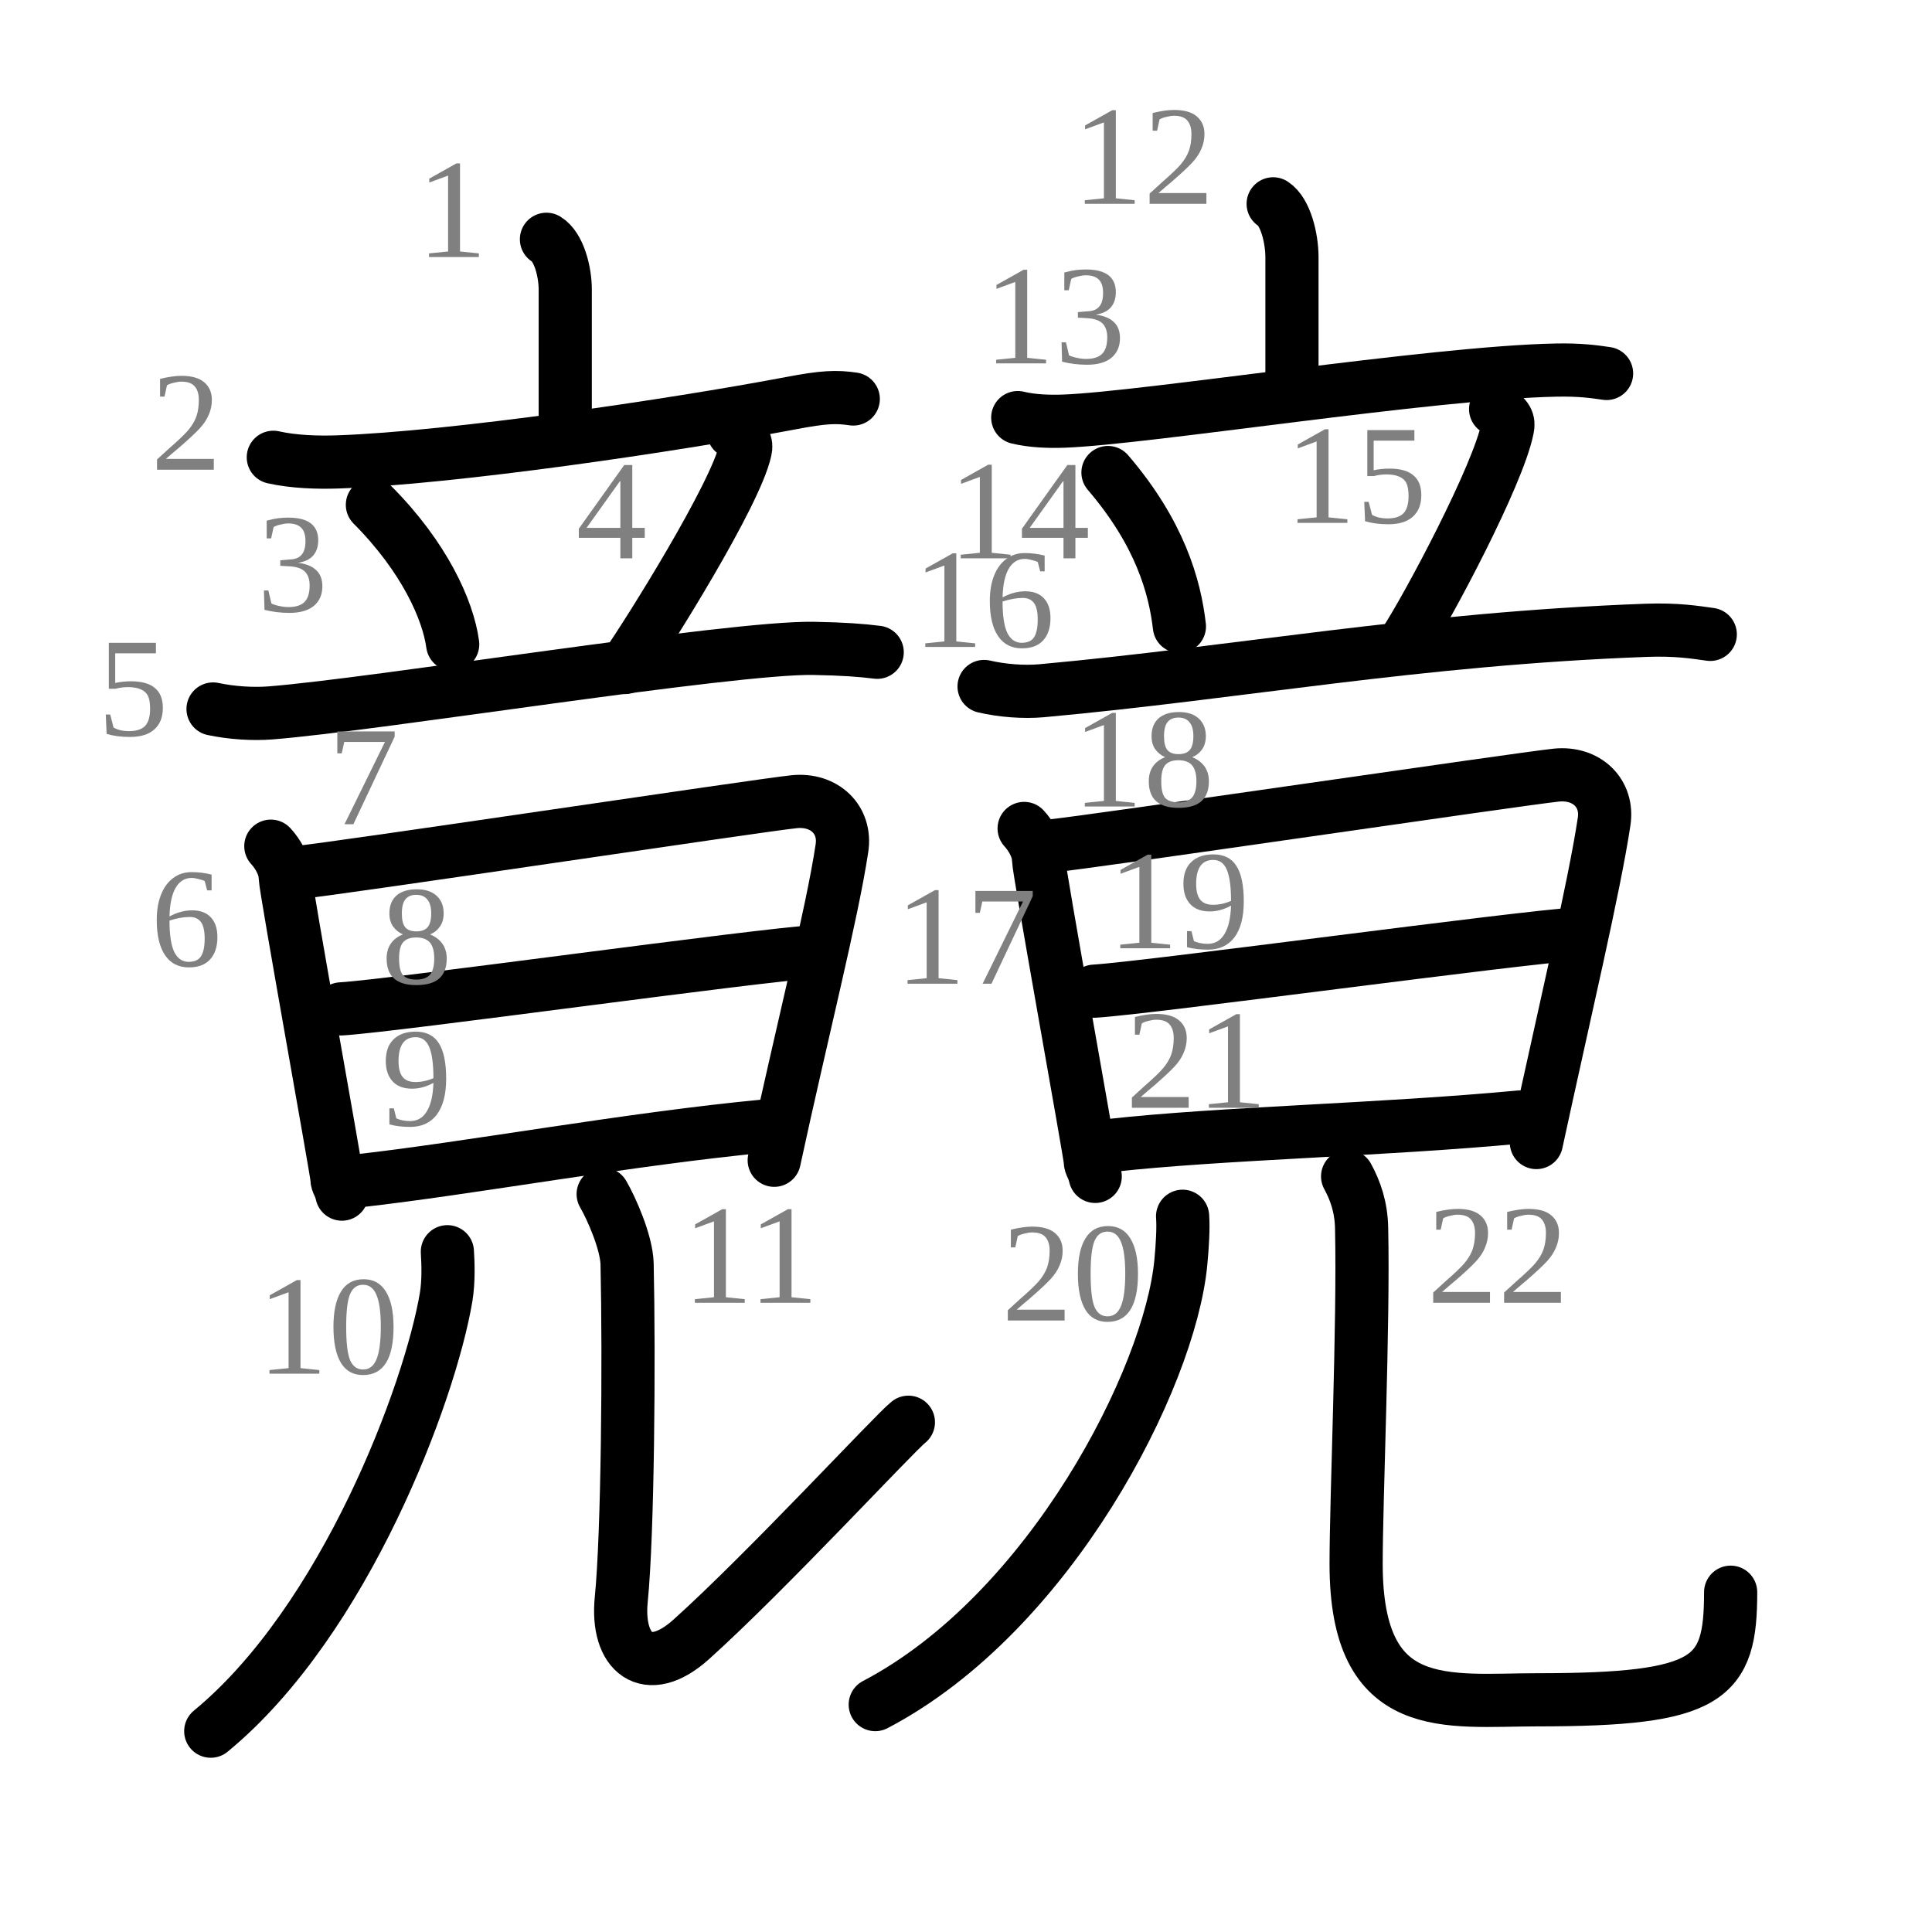
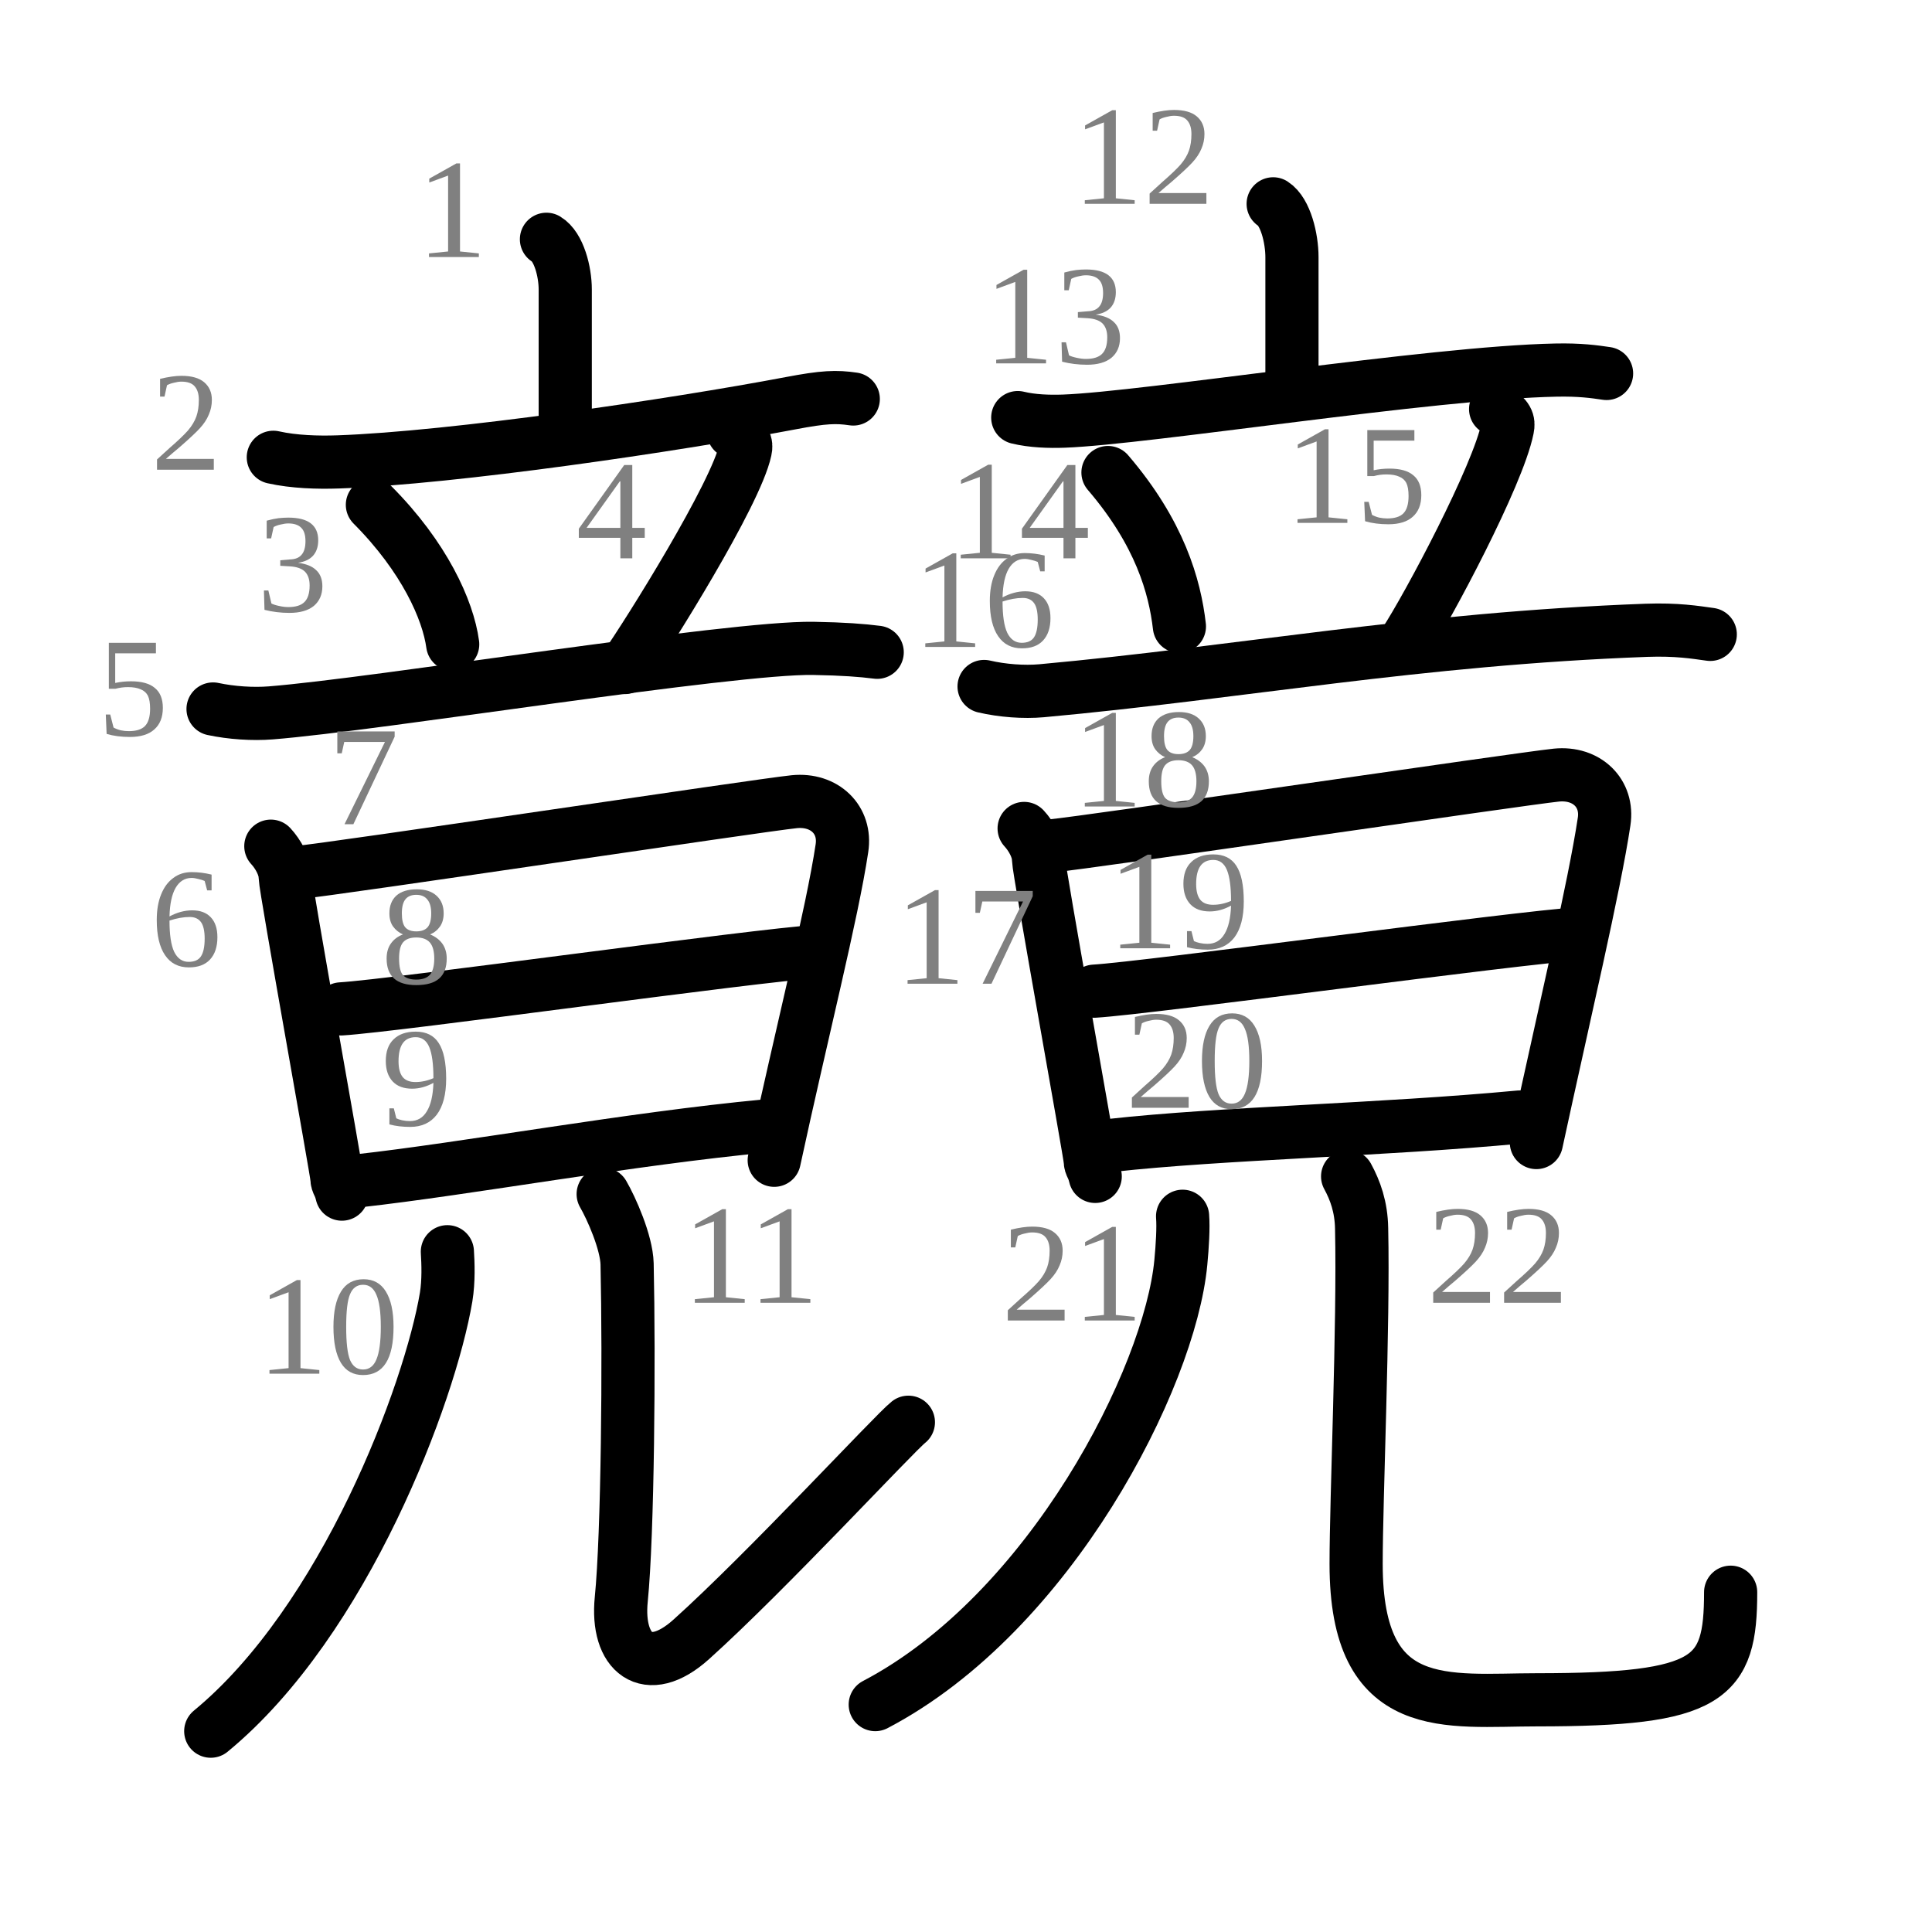
<svg xmlns="http://www.w3.org/2000/svg" xmlns:ns1="http://kanjivg.tagaini.net" width="109" height="109" viewBox="0 0 109 109">
  <g id="kvg:StrokePaths_07af8" style="fill:none;stroke:#000000;stroke-width:3;stroke-linecap:round;stroke-linejoin:round;">
    <g id="kvg:07af8" ns1:element="竸">
      <g id="kvg:07af8-g1" ns1:element="竟" ns1:position="left">
        <g id="kvg:07af8-g2" ns1:element="立" ns1:position="top" ns1:radical="general">
          <g id="kvg:07af8-g3" ns1:element="音" ns1:part="1">
            <g id="kvg:07af8-g4" ns1:element="亠" ns1:position="top">
              <path id="kvg:07af8-s1" ns1:type="㇑a" d="M30.83,13.5c0.7,0.42,1.06,1.83,1.06,2.83c0,0.99,0,4.41,0,7.11" />
              <path id="kvg:07af8-s2" ns1:type="㇐" d="M15.42,25.8c1.16,0.26,2.51,0.3,3.66,0.26C25.6,25.83,38,24,44.6,22.75c1.89-0.36,2.58-0.38,3.54-0.24" />
            </g>
            <g id="kvg:07af8-g5" ns1:position="bottom">
              <path id="kvg:07af8-s3" ns1:type="㇔" d="M21.01,28.48c2.93,2.94,4.27,5.94,4.53,7.87" />
              <path id="kvg:07af8-s4" ns1:type="㇒" d="M41.38,24.37c0.67,0.44,0.75,0.66,0.67,1.02c-0.53,2.48-5.47,10.37-6.8,12.27" />
              <path id="kvg:07af8-s5" ns1:type="㇐" d="M12.02,40c1.03,0.22,2.24,0.3,3.25,0.22c5.98-0.47,25.98-3.72,30.62-3.64c1.71,0.03,2.74,0.11,3.6,0.22" />
            </g>
          </g>
        </g>
        <g id="kvg:07af8-g6" ns1:position="bottom">
          <g id="kvg:07af8-g7" ns1:element="日">
            <g id="kvg:07af8-g8" ns1:element="音" ns1:part="2">
              <path id="kvg:07af8-s6" ns1:type="㇑" d="M15.28,47.74c0.4,0.43,0.81,1.14,0.81,1.74c0.01,0.61,2.92,16.69,2.92,17c0,0.3,0.14,0.3,0.28,0.89" />
              <path id="kvg:07af8-s7" ns1:type="㇕" d="M16.75,49.23c2.25-0.21,26.01-3.79,28.06-4c1.71-0.17,2.94,1.02,2.69,2.63c-0.55,3.67-2.26,10.38-3.82,17.6" />
              <path id="kvg:07af8-s8" ns1:type="㇐" d="M19.24,56.92c3.05-0.18,23.45-3.04,26.89-3.24" />
              <path id="kvg:07af8-s9" ns1:type="㇐" d="M20.2,66.62c6.21-0.69,15.29-2.37,23.03-3.1" />
            </g>
          </g>
          <g id="kvg:07af8-g9" ns1:element="儿">
            <g id="kvg:07af8-g10" ns1:element="八" ns1:variant="true">
              <g id="kvg:07af8-g11" ns1:element="丿" ns1:position="left">
                <path id="kvg:07af8-s10" ns1:type="㇒" d="M25.24,70.62c0.04,0.64,0.08,1.64-0.07,2.56c-0.91,5.4-5.71,18.26-13.28,24.49" />
              </g>
              <g id="kvg:07af8-g12" ns1:position="right">
                <path id="kvg:07af8-s11" ns1:type="㇟" d="M34.03,67.37c0.46,0.79,1.32,2.72,1.35,3.94c0.12,5.44,0.04,15.25-0.33,18.93c-0.3,3,1.45,4.5,3.95,2.25c4.25-3.82,11.45-11.62,12.25-12.25" />
              </g>
            </g>
          </g>
        </g>
      </g>
      <g id="kvg:07af8-g13" ns1:element="竟" ns1:position="right">
        <g id="kvg:07af8-g14" ns1:element="立" ns1:position="top" ns1:radical="general">
          <g id="kvg:07af8-g15" ns1:element="音" ns1:part="1">
            <g id="kvg:07af8-g16" ns1:element="亠" ns1:position="top">
              <path id="kvg:07af8-s12" ns1:type="㇑a" d="M71.83,11.5c0.7,0.45,1.06,1.95,1.06,3.01c0,1.06,0,4.7,0,7.57" />
              <path id="kvg:07af8-s13" ns1:type="㇐" d="M57.42,23.56c0.82,0.2,1.78,0.23,2.6,0.2c4.63-0.17,20.76-2.74,27.75-2.88c1.37-0.03,2.19,0.09,2.87,0.19" />
            </g>
            <g id="kvg:07af8-g17" ns1:position="bottom">
              <path id="kvg:07af8-s14" ns1:type="㇔" d="M62.51,26.66c2.93,3.42,3.77,6.43,4.03,8.68" />
              <path id="kvg:07af8-s15" ns1:type="㇒" d="M84.38,23.08c0.67,0.47,0.75,0.7,0.67,1.09c-0.53,2.65-4.47,10.05-5.8,12.08" />
              <path id="kvg:07af8-s16" ns1:type="㇐" d="M55.52,38.73c1.03,0.24,2.24,0.33,3.25,0.24c11.19-1.02,21.15-2.93,34.12-3.41c1.71-0.06,2.74,0.11,3.6,0.23" />
            </g>
          </g>
        </g>
        <g id="kvg:07af8-g18" ns1:position="bottom">
          <g id="kvg:07af8-g19" ns1:element="日">
            <g id="kvg:07af8-g20" ns1:element="音" ns1:part="2">
              <path id="kvg:07af8-s17" ns1:type="㇑" d="M57.78,46.74c0.4,0.43,0.81,1.14,0.81,1.74c0.01,0.61,2.92,16.69,2.92,17c0,0.3,0.14,0.3,0.28,0.89" />
              <path id="kvg:07af8-s18" ns1:type="㇕" d="M59.25,47.73c2.25-0.21,26.51-3.79,28.56-4c1.71-0.17,2.94,1.02,2.69,2.63c-0.55,3.67-2.26,10.88-3.82,18.1" />
              <path id="kvg:07af8-s19" ns1:type="㇐" d="M61.74,55.92c3.05-0.18,23.95-3.04,27.39-3.24" />
              <path id="kvg:07af8-s20" ns1:type="㇐" d="M62.7,64.62c6.21-0.69,15.29-0.87,23.03-1.6" />
            </g>
          </g>
          <g id="kvg:07af8-g21" ns1:element="儿">
            <g id="kvg:07af8-g22" ns1:element="八" ns1:variant="true">
              <g id="kvg:07af8-g23" ns1:element="丿" ns1:position="left">
                <path id="kvg:07af8-s21" ns1:type="㇒" d="M66.72,68.62c0.05,0.65-0.01,1.66-0.1,2.61C66,77.75,59.25,91,49.38,96.17" />
              </g>
              <g id="kvg:07af8-g24" ns1:position="right">
                <path id="kvg:07af8-s22" ns1:type="㇟" d="M76.03,66.37c0.43,0.79,0.77,1.72,0.79,2.94c0.12,5.44-0.31,15.23-0.31,18.93c0,8.64,5.15,7.66,10.21,7.66c9.77,0,10.92-1.16,10.92-6.07" />
              </g>
            </g>
          </g>
        </g>
      </g>
    </g>
  </g>
  <g id="kvg:StrokeNumbers_07af8" style="font-size:8;fill:#808080">
    <text transform="matrix(1 0 0 1 23.50 14.50)">1</text>
    <text transform="matrix(1 0 0 1 8.50 26.50)">2</text>
    <text transform="matrix(1 0 0 1 14.50 34.50)">3</text>
    <text transform="matrix(1 0 0 1 32.50 31.50)">4</text>
    <text transform="matrix(1 0 0 1 5.50 41.50)">5</text>
    <text transform="matrix(1 0 0 1 8.50 54.50)">6</text>
    <text transform="matrix(1 0 0 1 18.50 46.50)">7</text>
    <text transform="matrix(1 0 0 1 21.50 55.50)">8</text>
    <text transform="matrix(1 0 0 1 21.50 63.50)">9</text>
    <text transform="matrix(1 0 0 1 14.50 77.50)">10</text>
    <text transform="matrix(1 0 0 1 38.50 73.50)">11</text>
    <text transform="matrix(1 0 0 1 60.50 11.50)">12</text>
    <text transform="matrix(1 0 0 1 55.50 20.50)">13</text>
    <text transform="matrix(1 0 0 1 53.50 31.50)">14</text>
    <text transform="matrix(1 0 0 1 72.50 29.50)">15</text>
    <text transform="matrix(1 0 0 1 51.50 36.50)">16</text>
    <text transform="matrix(1 0 0 1 50.50 55.50)">17</text>
    <text transform="matrix(1 0 0 1 60.50 45.50)">18</text>
    <text transform="matrix(1 0 0 1 62.50 53.50)">19</text>
-     <text transform="matrix(1 0 0 1 56.50 74.50)">20</text>
-     <text transform="matrix(1 0 0 1 63.50 62.50)">21</text>
+     <text transform="matrix(1 0 0 1 63.50 62.50)">20</text>
+     <text transform="matrix(1 0 0 1 56.50 74.50)">21</text>
    <text transform="matrix(1 0 0 1 80.50 73.50)">22</text>
  </g>
</svg>
